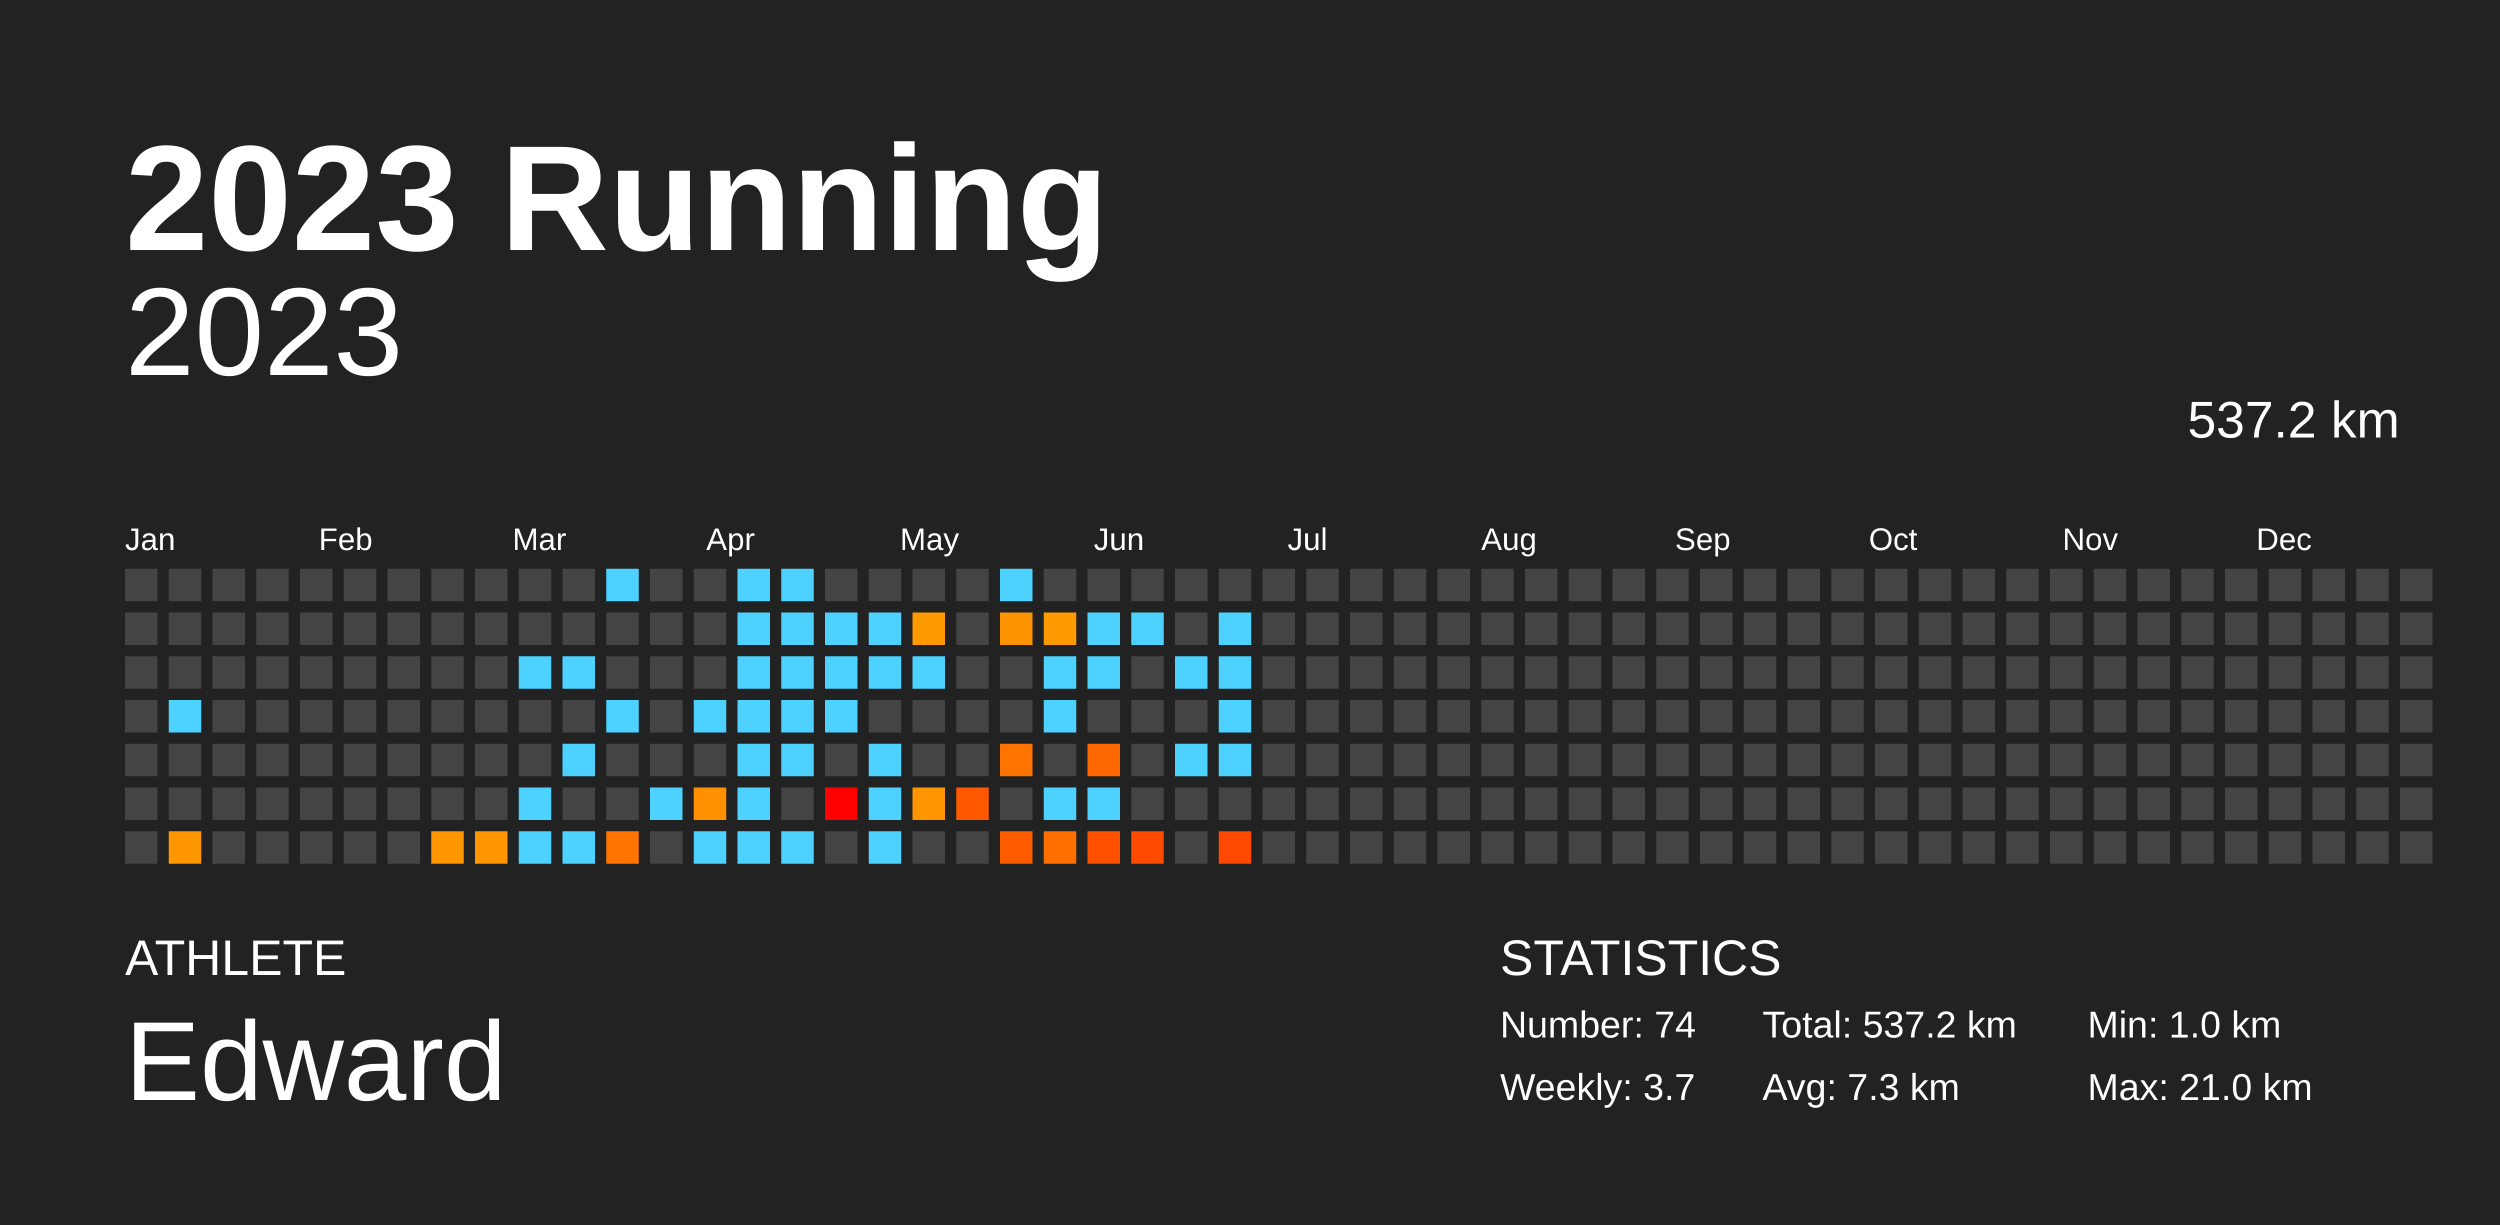
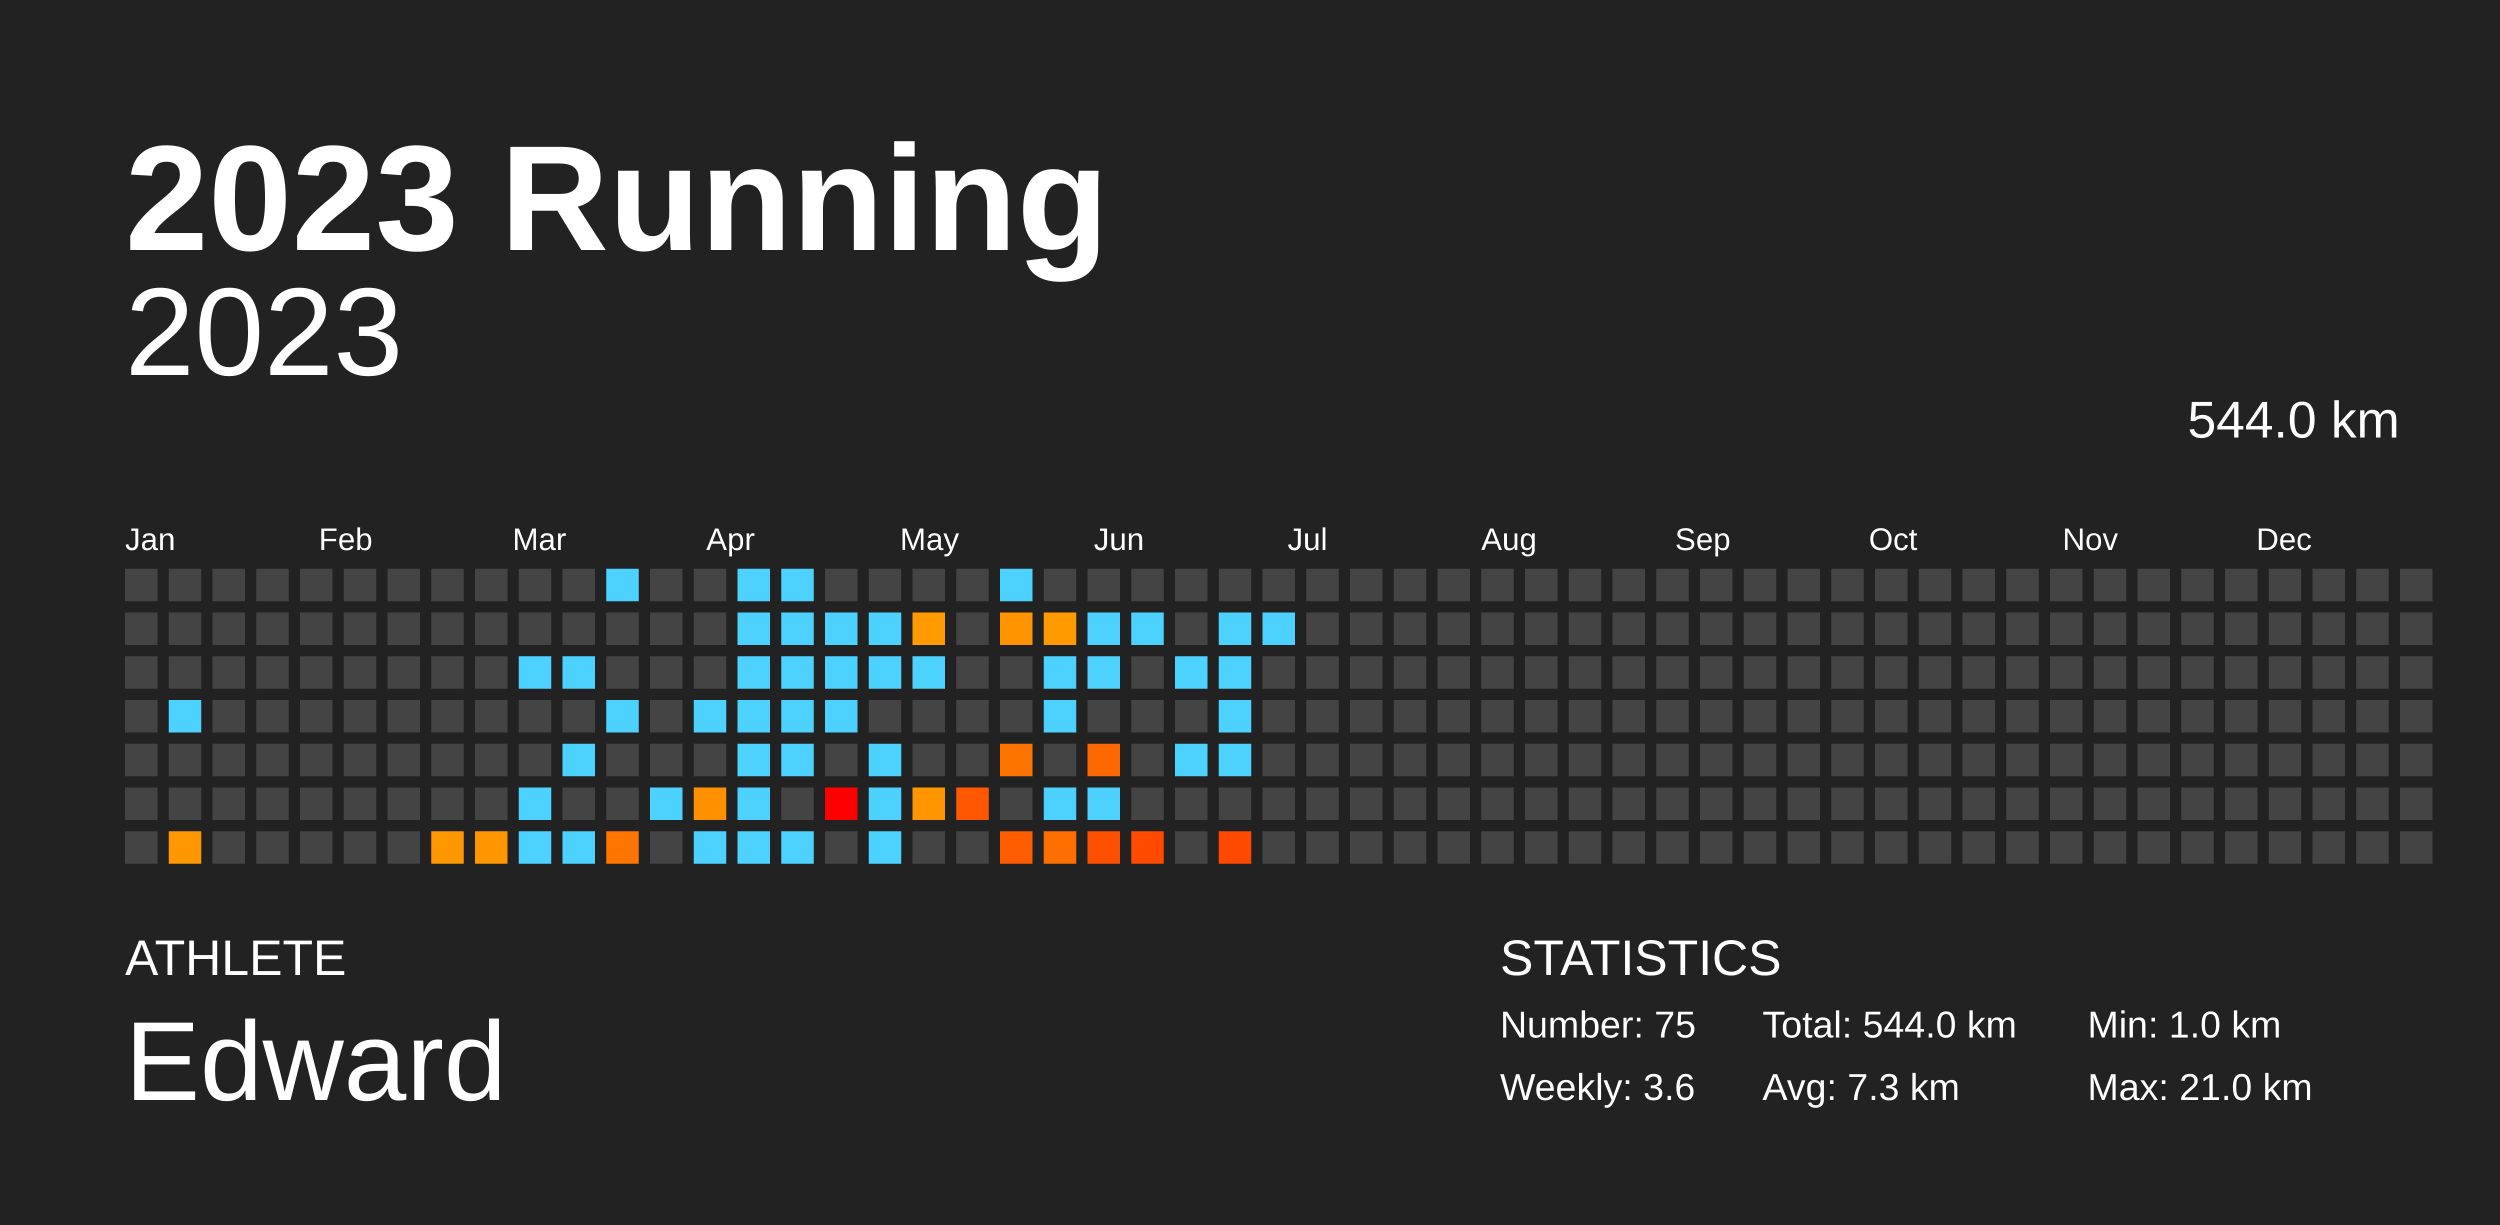
<svg xmlns="http://www.w3.org/2000/svg" baseProfile="full" height="98mm" version="1.1" viewBox="0,0,200,98" width="200mm">
  <defs />
  <rect fill="#222222" height="98" width="200" x="0" y="0" />
  <text fill="#FFFFFF" style="font-size:12px; font-family:Arial; font-weight:bold;" x="10" y="20">2023 Running</text>
  <text fill="#FFFFFF" style="font-size:4px; font-family:Arial" x="10" y="78">ATHLETE</text>
  <text fill="#FFFFFF" style="font-size:9px; font-family:Arial" x="10" y="88">Edward</text>
  <text fill="#FFFFFF" style="font-size:4px; font-family:Arial" x="120" y="78">STATISTICS</text>
-   <text fill="#FFFFFF" style="font-size:3px; font-family:Arial" x="120" y="83">Number: 74</text>
-   <text fill="#FFFFFF" style="font-size:3px; font-family:Arial" x="120" y="88">Weekly: 3.7</text>
-   <text fill="#FFFFFF" style="font-size:3px; font-family:Arial" x="141" y="83">Total: 537.2 km</text>
+   <text fill="#FFFFFF" style="font-size:3px; font-family:Arial" x="120" y="83">Number: 75</text>
+   <text fill="#FFFFFF" style="font-size:3px; font-family:Arial" x="120" y="88">Weekly: 3.6</text>
+   <text fill="#FFFFFF" style="font-size:3px; font-family:Arial" x="141" y="83">Total: 544.0 km</text>
  <text fill="#FFFFFF" style="font-size:3px; font-family:Arial" x="141" y="88">Avg: 7.3 km</text>
  <text fill="#FFFFFF" style="font-size:3px; font-family:Arial" x="167" y="83">Min: 1.0 km</text>
  <text fill="#FFFFFF" style="font-size:3px; font-family:Arial" x="167" y="88">Max: 21.0 km</text>
  <text alignment-baseline="hanging" fill="#FFFFFF" style="font-size:10.0px; font-family:Arial;" x="10" y="30">2023</text>
-   <text alignment-baseline="hanging" fill="#FFFFFF" style="font-size:4.125px; font-family:Arial;" x="175" y="35">537.2 km</text>
+   <text alignment-baseline="hanging" fill="#FFFFFF" style="font-size:4.125px; font-family:Arial;" x="175" y="35">544.0 km</text>
  <text fill="#FFFFFF" style="font-size:2.5px; font-family:Arial" x="10.0" y="44">Jan</text>
  <text fill="#FFFFFF" style="font-size:2.5px; font-family:Arial" x="25.5" y="44">Feb</text>
  <text fill="#FFFFFF" style="font-size:2.5px; font-family:Arial" x="41.0" y="44">Mar</text>
  <text fill="#FFFFFF" style="font-size:2.5px; font-family:Arial" x="56.5" y="44">Apr</text>
  <text fill="#FFFFFF" style="font-size:2.5px; font-family:Arial" x="72.0" y="44">May</text>
  <text fill="#FFFFFF" style="font-size:2.5px; font-family:Arial" x="87.5" y="44">Jun</text>
  <text fill="#FFFFFF" style="font-size:2.5px; font-family:Arial" x="103.0" y="44">Jul</text>
  <text fill="#FFFFFF" style="font-size:2.5px; font-family:Arial" x="118.5" y="44">Aug</text>
  <text fill="#FFFFFF" style="font-size:2.5px; font-family:Arial" x="134.0" y="44">Sep</text>
  <text fill="#FFFFFF" style="font-size:2.5px; font-family:Arial" x="149.5" y="44">Oct</text>
  <text fill="#FFFFFF" style="font-size:2.5px; font-family:Arial" x="165.0" y="44">Nov</text>
  <text fill="#FFFFFF" style="font-size:2.5px; font-family:Arial" x="180.5" y="44">Dec</text>
  <rect fill="#444444" height="2.6" width="2.6" x="10.0" y="45.5" />
  <rect fill="#444444" height="2.6" width="2.6" x="10.0" y="49.0" />
  <rect fill="#444444" height="2.6" width="2.6" x="10.0" y="52.5" />
  <rect fill="#444444" height="2.6" width="2.6" x="10.0" y="56.0" />
  <rect fill="#444444" height="2.6" width="2.6" x="10.0" y="59.5" />
  <rect fill="#444444" height="2.6" width="2.6" x="10.0" y="63.0" />
  <rect fill="#444444" height="2.6" width="2.6" x="10.0" y="66.5" />
  <rect fill="#444444" height="2.6" width="2.6" x="13.5" y="45.5" />
  <rect fill="#444444" height="2.6" width="2.6" x="13.5" y="49.0" />
  <rect fill="#444444" height="2.6" width="2.6" x="13.5" y="52.5" />
  <rect fill="#4dd2ff" height="2.6" width="2.6" x="13.5" y="56.0" />
  <rect fill="#444444" height="2.6" width="2.6" x="13.5" y="59.5" />
  <rect fill="#444444" height="2.6" width="2.6" x="13.5" y="63.0" />
  <rect fill="#ff9700" height="2.6" width="2.6" x="13.5" y="66.5" />
  <rect fill="#444444" height="2.6" width="2.6" x="17.0" y="45.5" />
  <rect fill="#444444" height="2.6" width="2.6" x="17.0" y="49.0" />
  <rect fill="#444444" height="2.6" width="2.6" x="17.0" y="52.5" />
  <rect fill="#444444" height="2.6" width="2.6" x="17.0" y="56.0" />
  <rect fill="#444444" height="2.6" width="2.6" x="17.0" y="59.5" />
  <rect fill="#444444" height="2.6" width="2.6" x="17.0" y="63.0" />
  <rect fill="#444444" height="2.6" width="2.6" x="17.0" y="66.5" />
  <rect fill="#444444" height="2.6" width="2.6" x="20.5" y="45.5" />
  <rect fill="#444444" height="2.6" width="2.6" x="20.5" y="49.0" />
  <rect fill="#444444" height="2.6" width="2.6" x="20.5" y="52.5" />
  <rect fill="#444444" height="2.6" width="2.6" x="20.5" y="56.0" />
  <rect fill="#444444" height="2.6" width="2.6" x="20.5" y="59.5" />
  <rect fill="#444444" height="2.6" width="2.6" x="20.5" y="63.0" />
  <rect fill="#444444" height="2.6" width="2.6" x="20.5" y="66.5" />
  <rect fill="#444444" height="2.6" width="2.6" x="24.0" y="45.5" />
  <rect fill="#444444" height="2.6" width="2.6" x="24.0" y="49.0" />
  <rect fill="#444444" height="2.6" width="2.6" x="24.0" y="52.5" />
  <rect fill="#444444" height="2.6" width="2.6" x="24.0" y="56.0" />
  <rect fill="#444444" height="2.6" width="2.6" x="24.0" y="59.5" />
  <rect fill="#444444" height="2.6" width="2.6" x="24.0" y="63.0" />
  <rect fill="#444444" height="2.6" width="2.6" x="24.0" y="66.5" />
  <rect fill="#444444" height="2.6" width="2.6" x="27.5" y="45.5" />
  <rect fill="#444444" height="2.6" width="2.6" x="27.5" y="49.0" />
  <rect fill="#444444" height="2.6" width="2.6" x="27.5" y="52.5" />
  <rect fill="#444444" height="2.6" width="2.6" x="27.5" y="56.0" />
  <rect fill="#444444" height="2.6" width="2.6" x="27.5" y="59.5" />
  <rect fill="#444444" height="2.6" width="2.6" x="27.5" y="63.0" />
  <rect fill="#444444" height="2.6" width="2.6" x="27.5" y="66.5" />
  <rect fill="#444444" height="2.6" width="2.6" x="31.0" y="45.5" />
  <rect fill="#444444" height="2.6" width="2.6" x="31.0" y="49.0" />
  <rect fill="#444444" height="2.6" width="2.6" x="31.0" y="52.5" />
  <rect fill="#444444" height="2.6" width="2.6" x="31.0" y="56.0" />
  <rect fill="#444444" height="2.6" width="2.6" x="31.0" y="59.5" />
  <rect fill="#444444" height="2.6" width="2.6" x="31.0" y="63.0" />
  <rect fill="#444444" height="2.6" width="2.6" x="31.0" y="66.5" />
  <rect fill="#444444" height="2.6" width="2.6" x="34.5" y="45.5" />
  <rect fill="#444444" height="2.6" width="2.6" x="34.5" y="49.0" />
  <rect fill="#444444" height="2.6" width="2.6" x="34.5" y="52.5" />
  <rect fill="#444444" height="2.6" width="2.6" x="34.5" y="56.0" />
  <rect fill="#444444" height="2.6" width="2.6" x="34.5" y="59.5" />
  <rect fill="#444444" height="2.6" width="2.6" x="34.5" y="63.0" />
  <rect fill="#ff9700" height="2.6" width="2.6" x="34.5" y="66.5" />
  <rect fill="#444444" height="2.6" width="2.6" x="38.0" y="45.5" />
  <rect fill="#444444" height="2.6" width="2.6" x="38.0" y="49.0" />
  <rect fill="#444444" height="2.6" width="2.6" x="38.0" y="52.5" />
  <rect fill="#444444" height="2.6" width="2.6" x="38.0" y="56.0" />
  <rect fill="#444444" height="2.6" width="2.6" x="38.0" y="59.5" />
  <rect fill="#444444" height="2.6" width="2.6" x="38.0" y="63.0" />
  <rect fill="#ff9600" height="2.6" width="2.6" x="38.0" y="66.5" />
  <rect fill="#444444" height="2.6" width="2.6" x="41.5" y="45.5" />
  <rect fill="#444444" height="2.6" width="2.6" x="41.5" y="49.0" />
  <rect fill="#4dd2ff" height="2.6" width="2.6" x="41.5" y="52.5" />
  <rect fill="#444444" height="2.6" width="2.6" x="41.5" y="56.0" />
  <rect fill="#444444" height="2.6" width="2.6" x="41.5" y="59.5" />
  <rect fill="#4dd2ff" height="2.6" width="2.6" x="41.5" y="63.0" />
  <rect fill="#4dd2ff" height="2.6" width="2.6" x="41.5" y="66.5" />
  <rect fill="#444444" height="2.6" width="2.6" x="45.0" y="45.5" />
  <rect fill="#444444" height="2.6" width="2.6" x="45.0" y="49.0" />
  <rect fill="#4dd2ff" height="2.6" width="2.6" x="45.0" y="52.5" />
  <rect fill="#444444" height="2.6" width="2.6" x="45.0" y="56.0" />
  <rect fill="#4dd2ff" height="2.6" width="2.6" x="45.0" y="59.5" />
  <rect fill="#444444" height="2.6" width="2.6" x="45.0" y="63.0" />
  <rect fill="#4dd2ff" height="2.6" width="2.6" x="45.0" y="66.5" />
  <rect fill="#4dd2ff" height="2.6" width="2.6" x="48.5" y="45.5" />
  <rect fill="#444444" height="2.6" width="2.6" x="48.5" y="49.0" />
  <rect fill="#444444" height="2.6" width="2.6" x="48.5" y="52.5" />
  <rect fill="#4dd2ff" height="2.6" width="2.6" x="48.5" y="56.0" />
  <rect fill="#444444" height="2.6" width="2.6" x="48.5" y="59.5" />
  <rect fill="#444444" height="2.6" width="2.6" x="48.5" y="63.0" />
  <rect fill="#ff7500" height="2.6" width="2.6" x="48.5" y="66.5" />
  <rect fill="#444444" height="2.6" width="2.6" x="52.0" y="45.5" />
  <rect fill="#444444" height="2.6" width="2.6" x="52.0" y="49.0" />
  <rect fill="#444444" height="2.6" width="2.6" x="52.0" y="52.5" />
  <rect fill="#444444" height="2.6" width="2.6" x="52.0" y="56.0" />
  <rect fill="#444444" height="2.6" width="2.6" x="52.0" y="59.5" />
  <rect fill="#4dd2ff" height="2.6" width="2.6" x="52.0" y="63.0" />
  <rect fill="#444444" height="2.6" width="2.6" x="52.0" y="66.5" />
  <rect fill="#444444" height="2.6" width="2.6" x="55.5" y="45.5" />
  <rect fill="#444444" height="2.6" width="2.6" x="55.5" y="49.0" />
  <rect fill="#444444" height="2.6" width="2.6" x="55.5" y="52.5" />
  <rect fill="#4dd2ff" height="2.6" width="2.6" x="55.5" y="56.0" />
  <rect fill="#444444" height="2.6" width="2.6" x="55.5" y="59.5" />
  <rect fill="#ff9100" height="2.6" width="2.6" x="55.5" y="63.0" />
  <rect fill="#4dd2ff" height="2.6" width="2.6" x="55.5" y="66.5" />
  <rect fill="#4dd2ff" height="2.6" width="2.6" x="59.0" y="45.5" />
  <rect fill="#4dd2ff" height="2.6" width="2.6" x="59.0" y="49.0" />
  <rect fill="#4dd2ff" height="2.6" width="2.6" x="59.0" y="52.5" />
  <rect fill="#4dd2ff" height="2.6" width="2.6" x="59.0" y="56.0" />
  <rect fill="#4dd2ff" height="2.6" width="2.6" x="59.0" y="59.5" />
  <rect fill="#4dd2ff" height="2.6" width="2.6" x="59.0" y="63.0" />
  <rect fill="#4dd2ff" height="2.6" width="2.6" x="59.0" y="66.5" />
  <rect fill="#4dd2ff" height="2.6" width="2.6" x="62.5" y="45.5" />
  <rect fill="#4dd2ff" height="2.6" width="2.6" x="62.5" y="49.0" />
  <rect fill="#4dd2ff" height="2.6" width="2.6" x="62.5" y="52.5" />
  <rect fill="#4dd2ff" height="2.6" width="2.6" x="62.5" y="56.0" />
  <rect fill="#4dd2ff" height="2.6" width="2.6" x="62.5" y="59.5" />
  <rect fill="#444444" height="2.6" width="2.6" x="62.5" y="63.0" />
  <rect fill="#4dd2ff" height="2.6" width="2.6" x="62.5" y="66.5" />
  <rect fill="#444444" height="2.6" width="2.6" x="66.0" y="45.5" />
  <rect fill="#4dd2ff" height="2.6" width="2.6" x="66.0" y="49.0" />
  <rect fill="#4dd2ff" height="2.6" width="2.6" x="66.0" y="52.5" />
  <rect fill="#4dd2ff" height="2.6" width="2.6" x="66.0" y="56.0" />
  <rect fill="#444444" height="2.6" width="2.6" x="66.0" y="59.5" />
  <rect fill="red" height="2.6" width="2.6" x="66.0" y="63.0" />
  <rect fill="#444444" height="2.6" width="2.6" x="66.0" y="66.5" />
  <rect fill="#444444" height="2.6" width="2.6" x="69.5" y="45.5" />
  <rect fill="#4dd2ff" height="2.6" width="2.6" x="69.5" y="49.0" />
  <rect fill="#4dd2ff" height="2.6" width="2.6" x="69.5" y="52.5" />
  <rect fill="#444444" height="2.6" width="2.6" x="69.5" y="56.0" />
  <rect fill="#4dd2ff" height="2.6" width="2.6" x="69.5" y="59.5" />
  <rect fill="#4dd2ff" height="2.6" width="2.6" x="69.5" y="63.0" />
  <rect fill="#4dd2ff" height="2.6" width="2.6" x="69.5" y="66.5" />
  <rect fill="#444444" height="2.6" width="2.6" x="73.0" y="45.5" />
  <rect fill="#ff9a00" height="2.6" width="2.6" x="73.0" y="49.0" />
  <rect fill="#4dd2ff" height="2.6" width="2.6" x="73.0" y="52.5" />
  <rect fill="#444444" height="2.6" width="2.6" x="73.0" y="56.0" />
  <rect fill="#444444" height="2.6" width="2.6" x="73.0" y="59.5" />
  <rect fill="#ff9600" height="2.6" width="2.6" x="73.0" y="63.0" />
  <rect fill="#444444" height="2.6" width="2.6" x="73.0" y="66.5" />
  <rect fill="#444444" height="2.6" width="2.6" x="76.5" y="45.5" />
  <rect fill="#444444" height="2.6" width="2.6" x="76.5" y="49.0" />
  <rect fill="#444444" height="2.6" width="2.6" x="76.5" y="52.5" />
  <rect fill="#444444" height="2.6" width="2.6" x="76.5" y="56.0" />
  <rect fill="#444444" height="2.6" width="2.6" x="76.5" y="59.5" />
  <rect fill="#ff5800" height="2.6" width="2.6" x="76.5" y="63.0" />
  <rect fill="#444444" height="2.6" width="2.6" x="76.5" y="66.5" />
  <rect fill="#4dd2ff" height="2.6" width="2.6" x="80.0" y="45.5" />
  <rect fill="#ff9300" height="2.6" width="2.6" x="80.0" y="49.0" />
  <rect fill="#444444" height="2.6" width="2.6" x="80.0" y="52.5" />
  <rect fill="#444444" height="2.6" width="2.6" x="80.0" y="56.0" />
  <rect fill="#ff7400" height="2.6" width="2.6" x="80.0" y="59.5" />
  <rect fill="#444444" height="2.6" width="2.6" x="80.0" y="63.0" />
  <rect fill="#ff5c00" height="2.6" width="2.6" x="80.0" y="66.5" />
  <rect fill="#444444" height="2.6" width="2.6" x="83.5" y="45.5" />
  <rect fill="#ff9a00" height="2.6" width="2.6" x="83.5" y="49.0" />
  <rect fill="#4dd2ff" height="2.6" width="2.6" x="83.5" y="52.5" />
  <rect fill="#4dd2ff" height="2.6" width="2.6" x="83.5" y="56.0" />
  <rect fill="#444444" height="2.6" width="2.6" x="83.5" y="59.5" />
  <rect fill="#4dd2ff" height="2.6" width="2.6" x="83.5" y="63.0" />
  <rect fill="#ff6f00" height="2.6" width="2.6" x="83.5" y="66.5" />
  <rect fill="#444444" height="2.6" width="2.6" x="87.0" y="45.5" />
  <rect fill="#4dd2ff" height="2.6" width="2.6" x="87.0" y="49.0" />
  <rect fill="#4dd2ff" height="2.6" width="2.6" x="87.0" y="52.5" />
  <rect fill="#444444" height="2.6" width="2.6" x="87.0" y="56.0" />
  <rect fill="#ff6800" height="2.6" width="2.6" x="87.0" y="59.5" />
  <rect fill="#4dd2ff" height="2.6" width="2.6" x="87.0" y="63.0" />
  <rect fill="#ff4f00" height="2.6" width="2.6" x="87.0" y="66.5" />
  <rect fill="#444444" height="2.6" width="2.6" x="90.5" y="45.5" />
  <rect fill="#4dd2ff" height="2.6" width="2.6" x="90.5" y="49.0" />
  <rect fill="#444444" height="2.6" width="2.6" x="90.5" y="52.5" />
  <rect fill="#444444" height="2.6" width="2.6" x="90.5" y="56.0" />
  <rect fill="#444444" height="2.6" width="2.6" x="90.5" y="59.5" />
  <rect fill="#444444" height="2.6" width="2.6" x="90.5" y="63.0" />
  <rect fill="#ff4a00" height="2.6" width="2.6" x="90.5" y="66.5" />
  <rect fill="#444444" height="2.6" width="2.6" x="94.0" y="45.5" />
  <rect fill="#444444" height="2.6" width="2.6" x="94.0" y="49.0" />
  <rect fill="#4dd2ff" height="2.6" width="2.6" x="94.0" y="52.5" />
  <rect fill="#444444" height="2.6" width="2.6" x="94.0" y="56.0" />
  <rect fill="#4dd2ff" height="2.6" width="2.6" x="94.0" y="59.5" />
  <rect fill="#444444" height="2.6" width="2.6" x="94.0" y="63.0" />
  <rect fill="#444444" height="2.6" width="2.6" x="94.0" y="66.5" />
  <rect fill="#444444" height="2.6" width="2.6" x="97.5" y="45.5" />
  <rect fill="#4dd2ff" height="2.6" width="2.6" x="97.5" y="49.0" />
  <rect fill="#4dd2ff" height="2.6" width="2.6" x="97.5" y="52.5" />
  <rect fill="#4dd2ff" height="2.6" width="2.6" x="97.5" y="56.0" />
  <rect fill="#4dd2ff" height="2.6" width="2.6" x="97.5" y="59.5" />
  <rect fill="#444444" height="2.6" width="2.6" x="97.5" y="63.0" />
  <rect fill="#ff4800" height="2.6" width="2.6" x="97.5" y="66.5" />
  <rect fill="#444444" height="2.6" width="2.6" x="101.0" y="45.5" />
-   <rect fill="#444444" height="2.6" width="2.6" x="101.0" y="49.0" />
+   <rect fill="#4dd2ff" height="2.6" width="2.6" x="101.0" y="49.0" />
  <rect fill="#444444" height="2.6" width="2.6" x="101.0" y="52.5" />
  <rect fill="#444444" height="2.6" width="2.6" x="101.0" y="56.0" />
  <rect fill="#444444" height="2.6" width="2.6" x="101.0" y="59.5" />
  <rect fill="#444444" height="2.6" width="2.6" x="101.0" y="63.0" />
  <rect fill="#444444" height="2.6" width="2.6" x="101.0" y="66.5" />
  <rect fill="#444444" height="2.6" width="2.6" x="104.5" y="45.5" />
  <rect fill="#444444" height="2.6" width="2.6" x="104.5" y="49.0" />
  <rect fill="#444444" height="2.6" width="2.6" x="104.5" y="52.5" />
  <rect fill="#444444" height="2.6" width="2.6" x="104.5" y="56.0" />
  <rect fill="#444444" height="2.6" width="2.6" x="104.5" y="59.5" />
  <rect fill="#444444" height="2.6" width="2.6" x="104.5" y="63.0" />
  <rect fill="#444444" height="2.6" width="2.6" x="104.5" y="66.5" />
  <rect fill="#444444" height="2.6" width="2.6" x="108.0" y="45.5" />
  <rect fill="#444444" height="2.6" width="2.6" x="108.0" y="49.0" />
  <rect fill="#444444" height="2.6" width="2.6" x="108.0" y="52.5" />
  <rect fill="#444444" height="2.6" width="2.6" x="108.0" y="56.0" />
  <rect fill="#444444" height="2.6" width="2.6" x="108.0" y="59.5" />
  <rect fill="#444444" height="2.6" width="2.6" x="108.0" y="63.0" />
  <rect fill="#444444" height="2.6" width="2.6" x="108.0" y="66.5" />
  <rect fill="#444444" height="2.6" width="2.6" x="111.5" y="45.5" />
  <rect fill="#444444" height="2.6" width="2.6" x="111.5" y="49.0" />
  <rect fill="#444444" height="2.6" width="2.6" x="111.5" y="52.5" />
  <rect fill="#444444" height="2.6" width="2.6" x="111.5" y="56.0" />
  <rect fill="#444444" height="2.6" width="2.6" x="111.5" y="59.5" />
  <rect fill="#444444" height="2.6" width="2.6" x="111.5" y="63.0" />
  <rect fill="#444444" height="2.6" width="2.6" x="111.5" y="66.5" />
  <rect fill="#444444" height="2.6" width="2.6" x="115.0" y="45.5" />
  <rect fill="#444444" height="2.6" width="2.6" x="115.0" y="49.0" />
  <rect fill="#444444" height="2.6" width="2.6" x="115.0" y="52.5" />
  <rect fill="#444444" height="2.6" width="2.6" x="115.0" y="56.0" />
  <rect fill="#444444" height="2.6" width="2.6" x="115.0" y="59.5" />
  <rect fill="#444444" height="2.6" width="2.6" x="115.0" y="63.0" />
  <rect fill="#444444" height="2.6" width="2.6" x="115.0" y="66.5" />
  <rect fill="#444444" height="2.6" width="2.6" x="118.5" y="45.5" />
  <rect fill="#444444" height="2.6" width="2.6" x="118.5" y="49.0" />
  <rect fill="#444444" height="2.6" width="2.6" x="118.5" y="52.5" />
  <rect fill="#444444" height="2.6" width="2.6" x="118.5" y="56.0" />
  <rect fill="#444444" height="2.6" width="2.6" x="118.5" y="59.5" />
  <rect fill="#444444" height="2.6" width="2.6" x="118.5" y="63.0" />
  <rect fill="#444444" height="2.6" width="2.6" x="118.5" y="66.5" />
  <rect fill="#444444" height="2.6" width="2.6" x="122.0" y="45.5" />
  <rect fill="#444444" height="2.6" width="2.6" x="122.0" y="49.0" />
  <rect fill="#444444" height="2.6" width="2.6" x="122.0" y="52.5" />
  <rect fill="#444444" height="2.6" width="2.6" x="122.0" y="56.0" />
  <rect fill="#444444" height="2.6" width="2.6" x="122.0" y="59.5" />
  <rect fill="#444444" height="2.6" width="2.6" x="122.0" y="63.0" />
  <rect fill="#444444" height="2.6" width="2.6" x="122.0" y="66.5" />
  <rect fill="#444444" height="2.6" width="2.6" x="125.5" y="45.5" />
  <rect fill="#444444" height="2.6" width="2.6" x="125.5" y="49.0" />
  <rect fill="#444444" height="2.6" width="2.6" x="125.5" y="52.5" />
  <rect fill="#444444" height="2.6" width="2.6" x="125.5" y="56.0" />
  <rect fill="#444444" height="2.6" width="2.6" x="125.5" y="59.5" />
  <rect fill="#444444" height="2.6" width="2.6" x="125.5" y="63.0" />
  <rect fill="#444444" height="2.6" width="2.6" x="125.5" y="66.5" />
  <rect fill="#444444" height="2.6" width="2.6" x="129.0" y="45.5" />
  <rect fill="#444444" height="2.6" width="2.6" x="129.0" y="49.0" />
  <rect fill="#444444" height="2.6" width="2.6" x="129.0" y="52.5" />
  <rect fill="#444444" height="2.6" width="2.6" x="129.0" y="56.0" />
  <rect fill="#444444" height="2.6" width="2.6" x="129.0" y="59.5" />
  <rect fill="#444444" height="2.6" width="2.6" x="129.0" y="63.0" />
  <rect fill="#444444" height="2.6" width="2.6" x="129.0" y="66.5" />
  <rect fill="#444444" height="2.6" width="2.6" x="132.5" y="45.5" />
  <rect fill="#444444" height="2.6" width="2.6" x="132.5" y="49.0" />
  <rect fill="#444444" height="2.6" width="2.6" x="132.5" y="52.5" />
  <rect fill="#444444" height="2.6" width="2.6" x="132.5" y="56.0" />
  <rect fill="#444444" height="2.6" width="2.6" x="132.5" y="59.5" />
  <rect fill="#444444" height="2.6" width="2.6" x="132.5" y="63.0" />
  <rect fill="#444444" height="2.6" width="2.6" x="132.5" y="66.5" />
  <rect fill="#444444" height="2.6" width="2.6" x="136.0" y="45.5" />
  <rect fill="#444444" height="2.6" width="2.6" x="136.0" y="49.0" />
  <rect fill="#444444" height="2.6" width="2.6" x="136.0" y="52.5" />
  <rect fill="#444444" height="2.6" width="2.6" x="136.0" y="56.0" />
  <rect fill="#444444" height="2.6" width="2.6" x="136.0" y="59.5" />
  <rect fill="#444444" height="2.6" width="2.6" x="136.0" y="63.0" />
  <rect fill="#444444" height="2.6" width="2.6" x="136.0" y="66.5" />
  <rect fill="#444444" height="2.6" width="2.6" x="139.5" y="45.5" />
  <rect fill="#444444" height="2.6" width="2.6" x="139.5" y="49.0" />
  <rect fill="#444444" height="2.6" width="2.6" x="139.5" y="52.5" />
  <rect fill="#444444" height="2.6" width="2.6" x="139.5" y="56.0" />
  <rect fill="#444444" height="2.6" width="2.6" x="139.5" y="59.5" />
  <rect fill="#444444" height="2.6" width="2.6" x="139.5" y="63.0" />
  <rect fill="#444444" height="2.6" width="2.6" x="139.5" y="66.5" />
  <rect fill="#444444" height="2.6" width="2.6" x="143.0" y="45.5" />
  <rect fill="#444444" height="2.6" width="2.6" x="143.0" y="49.0" />
  <rect fill="#444444" height="2.6" width="2.6" x="143.0" y="52.5" />
  <rect fill="#444444" height="2.6" width="2.6" x="143.0" y="56.0" />
  <rect fill="#444444" height="2.6" width="2.6" x="143.0" y="59.5" />
  <rect fill="#444444" height="2.6" width="2.6" x="143.0" y="63.0" />
  <rect fill="#444444" height="2.6" width="2.6" x="143.0" y="66.5" />
  <rect fill="#444444" height="2.6" width="2.6" x="146.5" y="45.5" />
  <rect fill="#444444" height="2.6" width="2.6" x="146.5" y="49.0" />
  <rect fill="#444444" height="2.6" width="2.6" x="146.5" y="52.5" />
  <rect fill="#444444" height="2.6" width="2.6" x="146.5" y="56.0" />
  <rect fill="#444444" height="2.6" width="2.6" x="146.5" y="59.5" />
  <rect fill="#444444" height="2.6" width="2.6" x="146.5" y="63.0" />
  <rect fill="#444444" height="2.6" width="2.6" x="146.5" y="66.5" />
  <rect fill="#444444" height="2.6" width="2.6" x="150.0" y="45.5" />
  <rect fill="#444444" height="2.6" width="2.6" x="150.0" y="49.0" />
  <rect fill="#444444" height="2.6" width="2.6" x="150.0" y="52.5" />
  <rect fill="#444444" height="2.6" width="2.6" x="150.0" y="56.0" />
  <rect fill="#444444" height="2.6" width="2.6" x="150.0" y="59.5" />
  <rect fill="#444444" height="2.6" width="2.6" x="150.0" y="63.0" />
  <rect fill="#444444" height="2.6" width="2.6" x="150.0" y="66.5" />
  <rect fill="#444444" height="2.6" width="2.6" x="153.5" y="45.5" />
  <rect fill="#444444" height="2.6" width="2.6" x="153.5" y="49.0" />
  <rect fill="#444444" height="2.6" width="2.6" x="153.5" y="52.5" />
  <rect fill="#444444" height="2.6" width="2.6" x="153.5" y="56.0" />
  <rect fill="#444444" height="2.6" width="2.6" x="153.5" y="59.5" />
  <rect fill="#444444" height="2.6" width="2.6" x="153.5" y="63.0" />
  <rect fill="#444444" height="2.6" width="2.6" x="153.5" y="66.5" />
  <rect fill="#444444" height="2.6" width="2.6" x="157.0" y="45.5" />
  <rect fill="#444444" height="2.6" width="2.6" x="157.0" y="49.0" />
  <rect fill="#444444" height="2.6" width="2.6" x="157.0" y="52.5" />
  <rect fill="#444444" height="2.6" width="2.6" x="157.0" y="56.0" />
  <rect fill="#444444" height="2.6" width="2.6" x="157.0" y="59.5" />
  <rect fill="#444444" height="2.6" width="2.6" x="157.0" y="63.0" />
  <rect fill="#444444" height="2.6" width="2.6" x="157.0" y="66.5" />
  <rect fill="#444444" height="2.6" width="2.6" x="160.5" y="45.5" />
  <rect fill="#444444" height="2.6" width="2.6" x="160.5" y="49.0" />
  <rect fill="#444444" height="2.6" width="2.6" x="160.5" y="52.5" />
  <rect fill="#444444" height="2.6" width="2.6" x="160.5" y="56.0" />
  <rect fill="#444444" height="2.6" width="2.6" x="160.5" y="59.5" />
  <rect fill="#444444" height="2.6" width="2.6" x="160.5" y="63.0" />
  <rect fill="#444444" height="2.6" width="2.6" x="160.5" y="66.5" />
  <rect fill="#444444" height="2.6" width="2.6" x="164.0" y="45.5" />
  <rect fill="#444444" height="2.6" width="2.6" x="164.0" y="49.0" />
  <rect fill="#444444" height="2.6" width="2.6" x="164.0" y="52.5" />
  <rect fill="#444444" height="2.6" width="2.6" x="164.0" y="56.0" />
  <rect fill="#444444" height="2.6" width="2.6" x="164.0" y="59.5" />
  <rect fill="#444444" height="2.6" width="2.6" x="164.0" y="63.0" />
  <rect fill="#444444" height="2.6" width="2.6" x="164.0" y="66.5" />
  <rect fill="#444444" height="2.6" width="2.6" x="167.5" y="45.5" />
  <rect fill="#444444" height="2.6" width="2.6" x="167.5" y="49.0" />
  <rect fill="#444444" height="2.6" width="2.6" x="167.5" y="52.5" />
  <rect fill="#444444" height="2.6" width="2.6" x="167.5" y="56.0" />
  <rect fill="#444444" height="2.6" width="2.6" x="167.5" y="59.5" />
  <rect fill="#444444" height="2.6" width="2.6" x="167.5" y="63.0" />
  <rect fill="#444444" height="2.6" width="2.6" x="167.5" y="66.5" />
  <rect fill="#444444" height="2.6" width="2.6" x="171.0" y="45.5" />
  <rect fill="#444444" height="2.6" width="2.6" x="171.0" y="49.0" />
  <rect fill="#444444" height="2.6" width="2.6" x="171.0" y="52.5" />
  <rect fill="#444444" height="2.6" width="2.6" x="171.0" y="56.0" />
  <rect fill="#444444" height="2.6" width="2.6" x="171.0" y="59.5" />
  <rect fill="#444444" height="2.6" width="2.6" x="171.0" y="63.0" />
  <rect fill="#444444" height="2.6" width="2.6" x="171.0" y="66.5" />
  <rect fill="#444444" height="2.6" width="2.6" x="174.5" y="45.5" />
  <rect fill="#444444" height="2.6" width="2.6" x="174.5" y="49.0" />
  <rect fill="#444444" height="2.6" width="2.6" x="174.5" y="52.5" />
  <rect fill="#444444" height="2.6" width="2.6" x="174.5" y="56.0" />
  <rect fill="#444444" height="2.6" width="2.6" x="174.5" y="59.5" />
  <rect fill="#444444" height="2.6" width="2.6" x="174.5" y="63.0" />
  <rect fill="#444444" height="2.6" width="2.6" x="174.5" y="66.5" />
  <rect fill="#444444" height="2.6" width="2.6" x="178.0" y="45.5" />
  <rect fill="#444444" height="2.6" width="2.6" x="178.0" y="49.0" />
  <rect fill="#444444" height="2.6" width="2.6" x="178.0" y="52.5" />
  <rect fill="#444444" height="2.6" width="2.6" x="178.0" y="56.0" />
  <rect fill="#444444" height="2.6" width="2.6" x="178.0" y="59.5" />
  <rect fill="#444444" height="2.6" width="2.6" x="178.0" y="63.0" />
  <rect fill="#444444" height="2.6" width="2.6" x="178.0" y="66.5" />
  <rect fill="#444444" height="2.6" width="2.6" x="181.5" y="45.5" />
  <rect fill="#444444" height="2.6" width="2.6" x="181.5" y="49.0" />
  <rect fill="#444444" height="2.6" width="2.6" x="181.5" y="52.5" />
  <rect fill="#444444" height="2.6" width="2.6" x="181.5" y="56.0" />
  <rect fill="#444444" height="2.6" width="2.6" x="181.5" y="59.5" />
  <rect fill="#444444" height="2.6" width="2.6" x="181.5" y="63.0" />
  <rect fill="#444444" height="2.6" width="2.6" x="181.5" y="66.5" />
  <rect fill="#444444" height="2.6" width="2.6" x="185.0" y="45.5" />
  <rect fill="#444444" height="2.6" width="2.6" x="185.0" y="49.0" />
  <rect fill="#444444" height="2.6" width="2.6" x="185.0" y="52.5" />
  <rect fill="#444444" height="2.6" width="2.6" x="185.0" y="56.0" />
  <rect fill="#444444" height="2.6" width="2.6" x="185.0" y="59.5" />
  <rect fill="#444444" height="2.6" width="2.6" x="185.0" y="63.0" />
  <rect fill="#444444" height="2.6" width="2.6" x="185.0" y="66.5" />
  <rect fill="#444444" height="2.6" width="2.6" x="188.5" y="45.5" />
  <rect fill="#444444" height="2.6" width="2.6" x="188.5" y="49.0" />
  <rect fill="#444444" height="2.6" width="2.6" x="188.5" y="52.5" />
  <rect fill="#444444" height="2.6" width="2.6" x="188.5" y="56.0" />
  <rect fill="#444444" height="2.6" width="2.6" x="188.5" y="59.5" />
  <rect fill="#444444" height="2.6" width="2.6" x="188.5" y="63.0" />
  <rect fill="#444444" height="2.6" width="2.6" x="188.5" y="66.5" />
  <rect fill="#444444" height="2.6" width="2.6" x="192.0" y="45.5" />
  <rect fill="#444444" height="2.6" width="2.6" x="192.0" y="49.0" />
  <rect fill="#444444" height="2.6" width="2.6" x="192.0" y="52.5" />
  <rect fill="#444444" height="2.6" width="2.6" x="192.0" y="56.0" />
  <rect fill="#444444" height="2.6" width="2.6" x="192.0" y="59.5" />
  <rect fill="#444444" height="2.6" width="2.6" x="192.0" y="63.0" />
  <rect fill="#444444" height="2.6" width="2.6" x="192.0" y="66.5" />
</svg>
